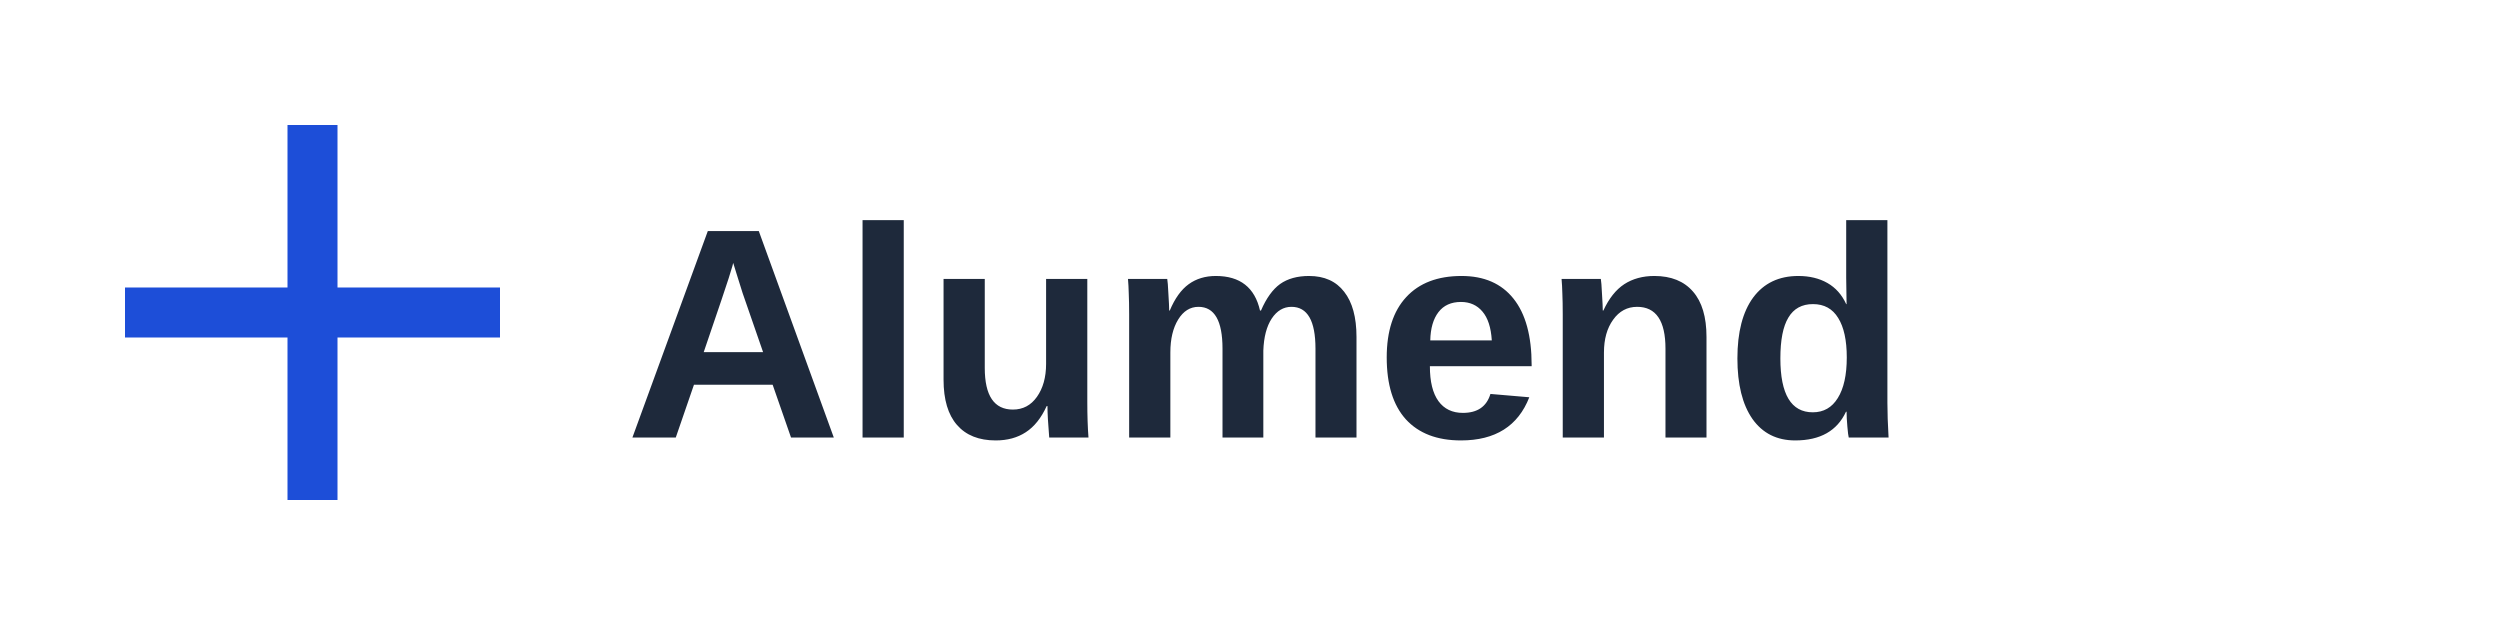
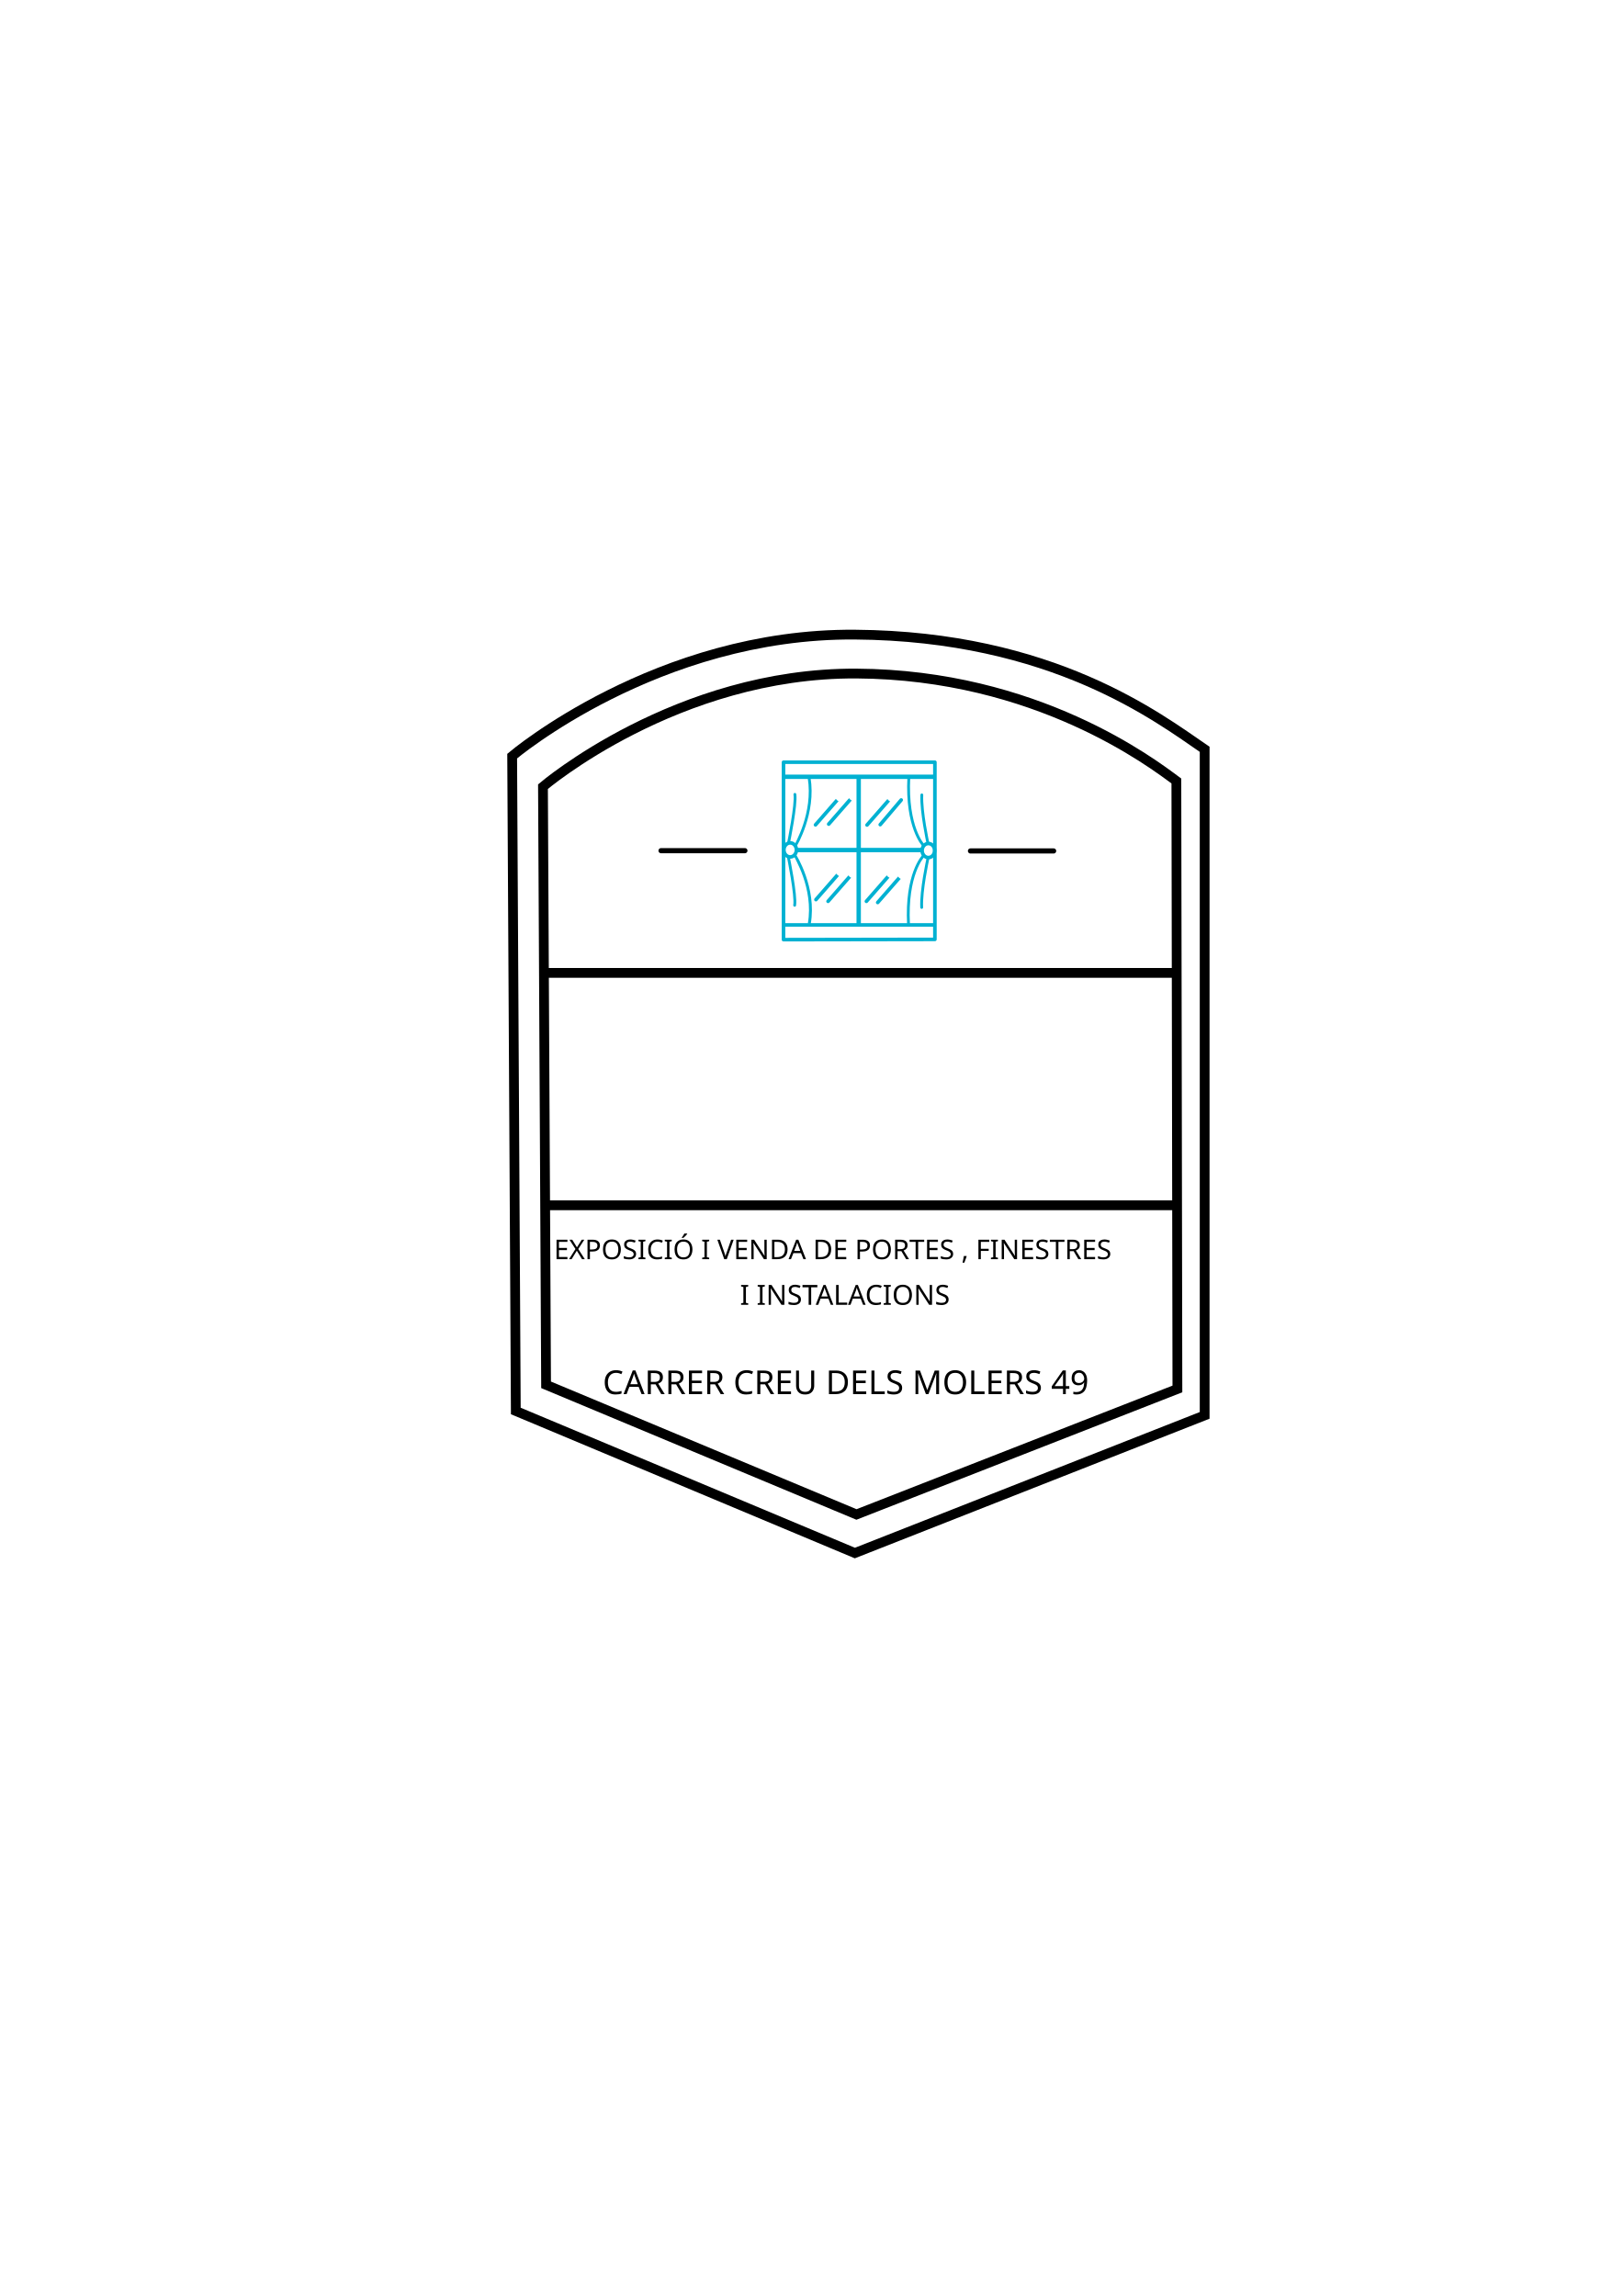
- <svg xmlns="http://www.w3.org/2000/svg" width="200" height="50" viewBox="0 0 200 50" fill="none">
-   <path d="M10 25 L40 25 M25 10 L25 40" stroke="#1d4ed8" stroke-width="4" />
-   <text x="50" y="35" font-family="Arial" font-size="24" font-weight="bold" fill="#1e293b">Alumend</text>
+ <svg xmlns="http://www.w3.org/2000/svg" xmlns:xlink="http://www.w3.org/1999/xlink" width="210mm" height="297mm" viewBox="0 0 210 297" version="1.1" id="svg8">
+   <defs id="defs2">
+     <linearGradient id="linearGradient3025">
+       <stop style="stop-color:#000000;stop-opacity:1;" offset="0" id="stop3021" />
+       <stop style="stop-color:#000000;stop-opacity:0;" offset="1" id="stop3023" />
+     </linearGradient>
+     <linearGradient xlink:href="#linearGradient3025" id="linearGradient3027" x1="120.521" y1="606.213" x2="315.365" y2="606.213" gradientUnits="userSpaceOnUse" />
+   </defs>
+   <g id="layer1" style="display:inline">
+     <path style="fill:none;stroke:#000000;stroke-width:1.265;stroke-linecap:butt;stroke-linejoin:miter;stroke-miterlimit:4;stroke-dasharray:none;stroke-opacity:1" d="m 66.24,97.807 c 0,0 18.739,-15.905 44.324,-15.716 25.584,0.189 39.286,10.772 45.239,14.836 v 86.159 l -45.239,17.808 -43.853,-18.376 z" id="path1990" />
+     <path style="fill:none;stroke:#000000;stroke-width:1.265;stroke-linecap:butt;stroke-linejoin:miter;stroke-miterlimit:4;stroke-dasharray:none;stroke-opacity:1" d="M 110.771,195.905 70.626,179.134 70.225,101.76 c 0,0 17.281,-14.767 40.546,-14.633 23.265,0.134 38.232,11.559 41.373,13.898 l 0.134,78.644 z" id="path1996" />
+     <path style="fill:none;stroke:#000000;stroke-width:1.265;stroke-linecap:butt;stroke-linejoin:miter;stroke-miterlimit:4;stroke-dasharray:none;stroke-opacity:1" d="m 70.875,125.848 h 81.228 z" id="path2258" />
+     <path style="fill:none;stroke:#000000;stroke-width:1.265;stroke-linecap:butt;stroke-linejoin:miter;stroke-miterlimit:4;stroke-dasharray:none;stroke-opacity:1" d="M 70.71,155.911 H 152.135 Z" id="path2260" />
+     <path style="fill:none;stroke:#000000;stroke-width:0.665;stroke-linecap:butt;stroke-linejoin:round;stroke-miterlimit:4;stroke-dasharray:none;stroke-opacity:1" d="M 85.493,110.039 H 96.341 Z" id="path2264" />
+     <path style="fill:none;stroke:#000000;stroke-width:0.665;stroke-linecap:butt;stroke-linejoin:round;stroke-miterlimit:4;stroke-dasharray:none;stroke-opacity:1" d="m 125.513,110.075 h 10.758 z" id="path2266" />
+     <path style="fill:none;fill-opacity:1;stroke:#208fc6;stroke-width:8.665;stroke-linecap:butt;stroke-linejoin:miter;stroke-miterlimit:4;stroke-dasharray:none;stroke-opacity:0" d="m 101.309,98.639 h 19.621 v 22.909 h -19.594 z" id="path2268" />
+     <path style="fill:none;stroke:#208fc6;stroke-width:0.265px;stroke-linecap:butt;stroke-linejoin:miter;stroke-opacity:0" d="M 101.335,121.548 V 98.596 h 19.579 V 121.515 Z" id="path2847" />
+     <path style="fill:none;stroke:#00b1d2;stroke-width:0.465;stroke-linecap:butt;stroke-linejoin:round;stroke-miterlimit:4;stroke-dasharray:none;stroke-opacity:1" d="M 101.335,121.548 V 98.596 h 19.579 V 121.515 Z" id="path2849" />
+     <ellipse style="fill:none;fill-opacity:1;stroke:#00b1d2;stroke-width:0.465;stroke-linejoin:round;stroke-miterlimit:4;stroke-dasharray:none;stroke-opacity:1" id="path2851" cx="120.071" cy="110.022" rx="0.81" ry="0.91" />
+     <ellipse style="fill:none;fill-opacity:1;stroke:#00b1d2;stroke-width:0.465;stroke-linejoin:round;stroke-miterlimit:4;stroke-dasharray:none;stroke-opacity:1" id="path2851-6" cx="102.195" cy="109.94" rx="0.81" ry="0.91" />
+     <path style="fill:none;stroke:#00b1d2;stroke-width:0.365;stroke-linecap:butt;stroke-linejoin:miter;stroke-miterlimit:4;stroke-dasharray:none;stroke-opacity:1" d="m 102.89,109.41 c 0,-0.099 2.514,-4.2 1.753,-8.83" id="path2870" />
+     <path style="fill:none;stroke:#00b1d2;stroke-width:0.565;stroke-linecap:butt;stroke-linejoin:miter;stroke-miterlimit:4;stroke-dasharray:none;stroke-opacity:1" d="m 101.402,100.481 h 19.381 z" id="path2872" />
+     <path style="fill:none;stroke:#00b1d2;stroke-width:0.365;stroke-linecap:butt;stroke-linejoin:miter;stroke-miterlimit:4;stroke-dasharray:none;stroke-opacity:1" d="m 119.426,109.344 c 0,0 -2.216,-2.315 -1.885,-8.797" id="path2874" />
+     <path style="fill:none;stroke:#00b1d2;stroke-width:0.365;stroke-linecap:round;stroke-linejoin:miter;stroke-miterlimit:4;stroke-dasharray:none;stroke-opacity:1" d="m 120.006,109.046 c 0,0 -0.889,-4.034 -0.783,-6.221" id="path2878" />
+     <path style="fill:none;stroke:#00b1d2;stroke-width:0.465;stroke-linecap:butt;stroke-linejoin:round;stroke-miterlimit:4;stroke-dasharray:none;stroke-opacity:1" d="m 112.136,106.719 c 2.818,-3.227 2.806,-3.204 2.806,-3.204 z" id="path2880" />
+     <path style="fill:none;stroke:#00b1d2;stroke-width:0.465;stroke-linecap:butt;stroke-linejoin:round;stroke-miterlimit:4;stroke-dasharray:none;stroke-opacity:1" d="m 113.843,106.672 2.713,-3.192 z" id="path2882" />
+     <path style="fill:none;stroke:#00b1d2;stroke-width:0.365;stroke-linecap:round;stroke-linejoin:round;stroke-miterlimit:4;stroke-dasharray:none;stroke-opacity:1" d="m 101.998,108.964 c 0,0 1.017,-4.958 0.807,-6.209" id="path2884" />
+     <path style="fill:none;stroke:#00b1d2;stroke-width:0.465;stroke-linecap:butt;stroke-linejoin:round;stroke-miterlimit:4;stroke-dasharray:none;stroke-opacity:1" d="m 107.178,106.605 c 2.818,-3.227 2.806,-3.204 2.806,-3.204 z" id="path2880-6" />
+     <path style="fill:none;stroke:#00b1d2;stroke-width:0.465;stroke-linecap:butt;stroke-linejoin:round;stroke-miterlimit:4;stroke-dasharray:none;stroke-opacity:1" d="m 105.471,106.698 c 2.818,-3.227 2.806,-3.204 2.806,-3.204 z" id="path2880-8" />
+     <path style="fill:none;stroke:#00b1d2;stroke-width:0.465;stroke-linecap:butt;stroke-linejoin:round;stroke-miterlimit:4;stroke-dasharray:none;stroke-opacity:1" d="m 105.529,116.369 c 2.818,-3.227 2.806,-3.204 2.806,-3.204 z" id="path2880-7" />
+     <path style="fill:none;stroke:#00b1d2;stroke-width:0.465;stroke-linecap:butt;stroke-linejoin:round;stroke-miterlimit:4;stroke-dasharray:none;stroke-opacity:1" d="m 107.096,116.591 c 2.818,-3.227 2.806,-3.204 2.806,-3.204 z" id="path2880-9" />
+     <path style="fill:none;stroke:#00b1d2;stroke-width:0.465;stroke-linecap:butt;stroke-linejoin:round;stroke-miterlimit:4;stroke-dasharray:none;stroke-opacity:1" d="m 112.054,116.591 c 2.818,-3.227 2.806,-3.204 2.806,-3.204 z" id="path2880-0" />
+     <path style="fill:none;stroke:#00b1d2;stroke-width:0.465;stroke-linecap:butt;stroke-linejoin:round;stroke-miterlimit:4;stroke-dasharray:none;stroke-opacity:1" d="m 113.516,116.743 c 2.818,-3.227 2.806,-3.204 2.806,-3.204 z" id="path2880-68" />
+     <path style="fill:none;stroke:#00b1d2;stroke-width:0.365;stroke-linecap:round;stroke-linejoin:miter;stroke-miterlimit:4;stroke-dasharray:none;stroke-opacity:1" d="m 101.969,110.896 c 0,0 1.017,4.958 0.807,6.209" id="path2884-9" />
+     <path style="fill:none;stroke:#00b1d2;stroke-width:0.377;stroke-linecap:butt;stroke-linejoin:miter;stroke-miterlimit:4;stroke-dasharray:none;stroke-opacity:1" d="m 102.81,110.6 c 0,0.1 2.666,4.229 1.859,8.891" id="path2870-9" />
+     <path style="fill:none;stroke:#00b1d2;stroke-width:0.365;stroke-linecap:butt;stroke-linejoin:miter;stroke-miterlimit:4;stroke-dasharray:none;stroke-opacity:1" d="m 119.386,110.759 c 0,0 -2.216,2.315 -1.885,8.797" id="path2874-0" />
+     <path style="fill:none;stroke:#00b1d2;stroke-width:0.365;stroke-linecap:round;stroke-linejoin:miter;stroke-miterlimit:4;stroke-dasharray:none;stroke-opacity:1" d="m 119.988,111.162 c 0,0 -0.889,4.034 -0.783,6.221" id="path2878-1" />
+     <path style="fill:none;stroke:#00b1d2;stroke-width:0.465;stroke-linecap:butt;stroke-linejoin:miter;stroke-miterlimit:4;stroke-dasharray:none;stroke-opacity:1" d="m 101.368,119.646 h 19.546 z" id="path2999" />
+     <path style="fill:none;stroke:#00b1d2;stroke-width:0.565;stroke-linecap:butt;stroke-linejoin:miter;stroke-miterlimit:4;stroke-dasharray:none;stroke-opacity:1" d="m 102.922,109.958 h 16.347 z" id="path3005" />
+     <path style="fill:none;stroke:#00b1d2;stroke-width:0.565;stroke-linecap:butt;stroke-linejoin:miter;stroke-miterlimit:4;stroke-dasharray:none;stroke-opacity:1" d="m 111.058,100.513 v 19.15 z" id="path3009" />
+     <flowRoot xml:space="preserve" id="flowRoot3013" style="font-style:normal;font-weight:normal;font-size:40px;line-height:1.25;font-family:sans-serif;letter-spacing:0px;word-spacing:0px;fill:#00b1d2;fill-opacity:1;stroke:#00b1d2;stroke-opacity:1" transform="matrix(0.2302562,0,0,0.270877,60.07666,-22.99188)">
+       <flowRegion id="flowRegion3015" style="fill:#00b1d2;fill-opacity:1;stroke:#00b1d2;stroke-opacity:1">
+         <rect id="rect3017" width="419.314" height="200.111" x="120.208" y="585.119" style="fill:#00b1d2;fill-opacity:1;stroke:#00b1d2;stroke-opacity:1" />
+       </flowRegion>
+       <flowPara id="flowPara3019" style="fill:#00b1d2;fill-opacity:1;stroke:#00b1d2;stroke-opacity:1">ALUMEND</flowPara>
+     </flowRoot>
+     <flowRoot xml:space="preserve" id="flowRoot3037" style="font-style:normal;font-weight:normal;font-size:40px;line-height:1.25;font-family:sans-serif;letter-spacing:0px;word-spacing:0px;fill:#000000;fill-opacity:1;stroke:none" transform="scale(0.2645833)">
+       <flowRegion id="flowRegion3039">
+         <rect id="rect3041" width="277.893" height="88.388" x="283.903" y="603.857" />
+       </flowRegion>
+       <flowPara id="flowPara3043" />
+     </flowRoot>
+     <text xml:space="preserve" style="font-style:normal;font-weight:normal;font-size:3.175px;line-height:1.25;font-family:sans-serif;letter-spacing:0px;word-spacing:0px;fill:#000000;fill-opacity:1;stroke:none;stroke-width:0.265" x="75.958" y="170.809" id="text3059">
+       <tspan id="tspan3057" x="75.958" y="173.618" style="font-size:3.175px;stroke-width:0.265" />
+     </text>
+     <text xml:space="preserve" style="font-style:normal;font-weight:normal;font-size:11.693px;line-height:1.25;font-family:sans-serif;letter-spacing:0px;word-spacing:0px;fill:#000000;fill-opacity:1;stroke:none;stroke-width:0.292" x="71.637" y="162.879" id="text3069">
+       <tspan id="tspan3067" x="71.637" y="162.879" style="font-size:3.508px;stroke-width:0.292">EXPOSICIÓ I VENDA DE PORTES , FINESTRES </tspan>
+     </text>
+     <text xml:space="preserve" style="font-style:normal;font-weight:normal;font-size:11.946px;line-height:1.25;font-family:sans-serif;letter-spacing:0px;word-spacing:0px;fill:#000000;fill-opacity:1;stroke:none;stroke-width:0.299" x="95.707" y="168.78" id="text3073">
+       <tspan id="tspan3071" x="95.707" y="168.78" style="font-size:3.584px;stroke-width:0.299">I INSTALACIONS</tspan>
+     </text>
+     <text xml:space="preserve" style="font-style:normal;font-weight:normal;font-size:14.239px;line-height:1.25;font-family:sans-serif;letter-spacing:0px;word-spacing:0px;fill:#000000;fill-opacity:1;stroke:none;stroke-width:0.356" x="77.951" y="180.337" id="text3089">
+       <tspan id="tspan3087" x="77.951" y="180.337" style="font-size:4.272px;stroke-width:0.356">CARRER CREU DELS MOLERS 49</tspan>
+     </text>
+   </g>
</svg>
